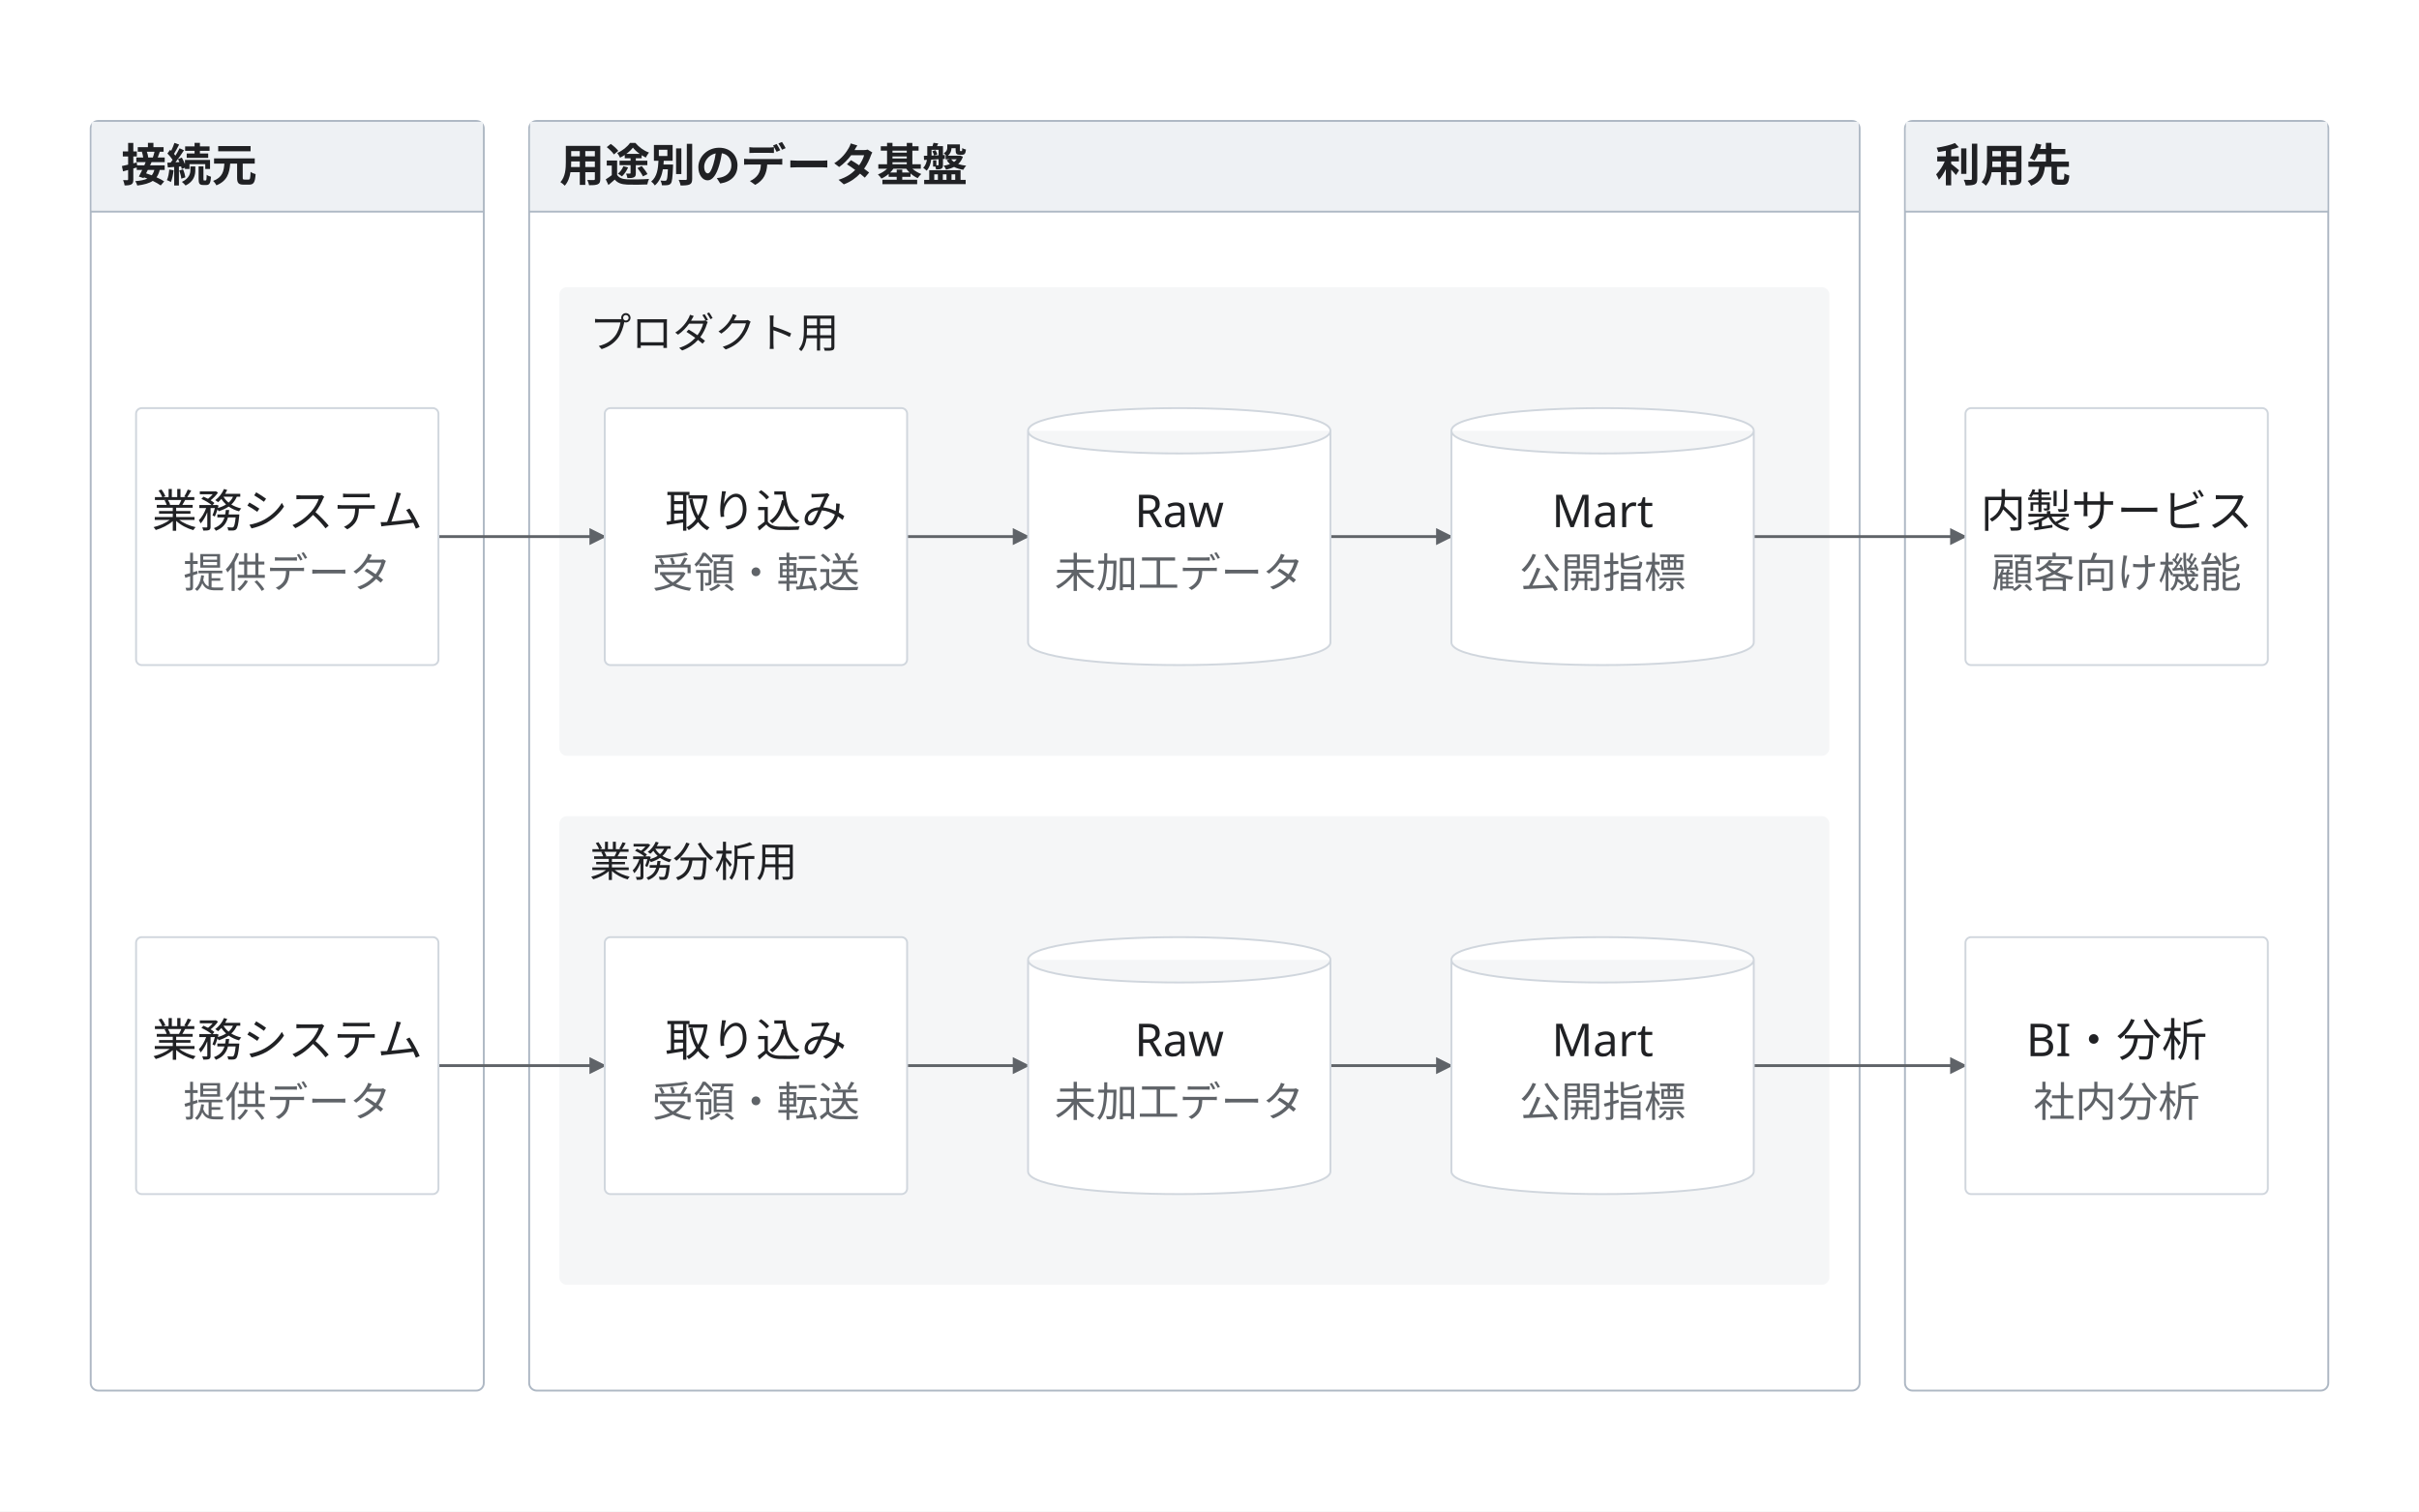
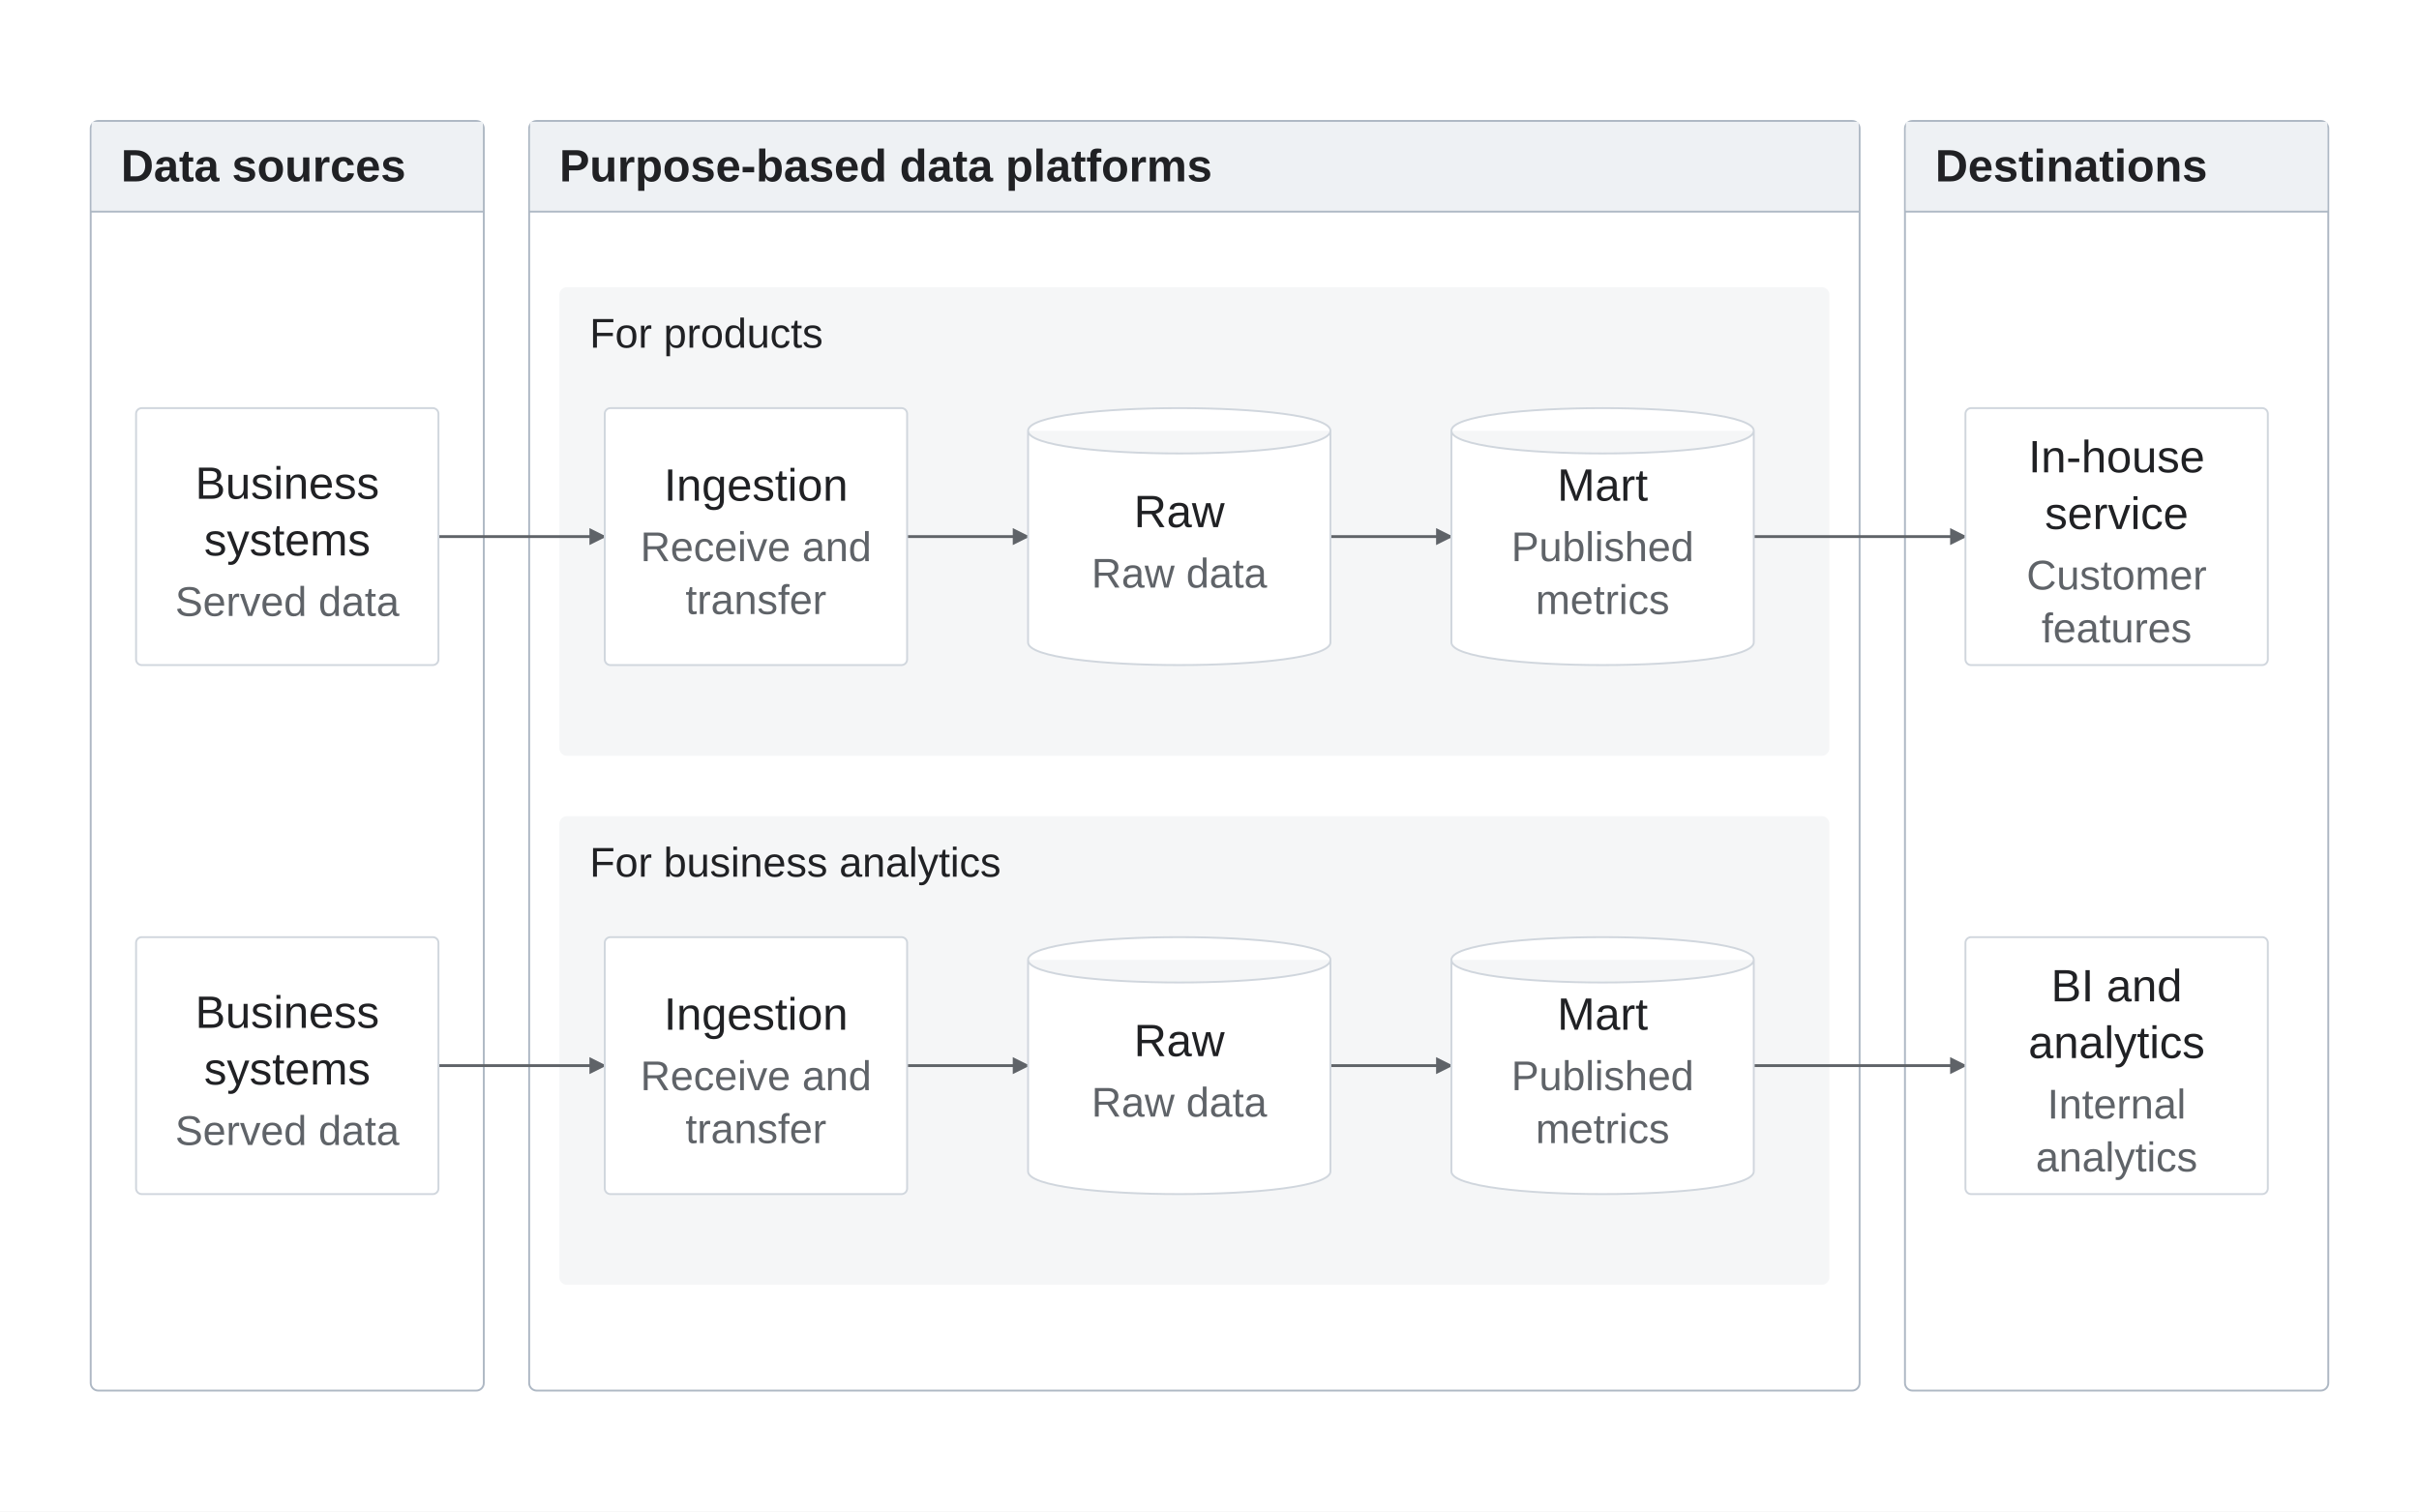
- <svg xmlns="http://www.w3.org/2000/svg" width="1280" height="800" viewBox="0 0 1280 800" role="img" aria-labelledby="title description" data-schema-version="2">
+ <svg xmlns="http://www.w3.org/2000/svg" width="1280" height="800" viewBox="0 0 1280 800" lang="en" xml:lang="en" role="img" aria-labelledby="title description" data-schema-version="2">
  <defs>
    <marker id="arrow" viewBox="0 0 10 10" refX="9" refY="5" markerWidth="6" markerHeight="6" orient="auto">
      <path d="M0 0L10 5L0 10Z" fill="#5F6368" />
    </marker>
  </defs>
-   <style>text{font-family:Noto Sans JP,Hiragino Sans,Yu Gothic,sans-serif;fill:#202124}</style>
+   <style>text{font-family:Helvetica Neue,Arial,Noto Sans,sans-serif;fill:#202124}</style>
  <rect width="1280" height="800" fill="#FFFFFF" />
  <g id="regions">
    <rect id="sources" data-region-kind="stage" data-parent="" data-geometry="[48, 64, 208, 672]" x="48" y="64" width="208" height="672" fill="#FFFFFF" stroke="#AEB8C4" stroke-width="1" rx="4" />
    <rect x="48.5" y="64.5" width="207" height="47" fill="#EEF1F4" />
    <path d="M48 112H256" stroke="#AEB8C4" fill="none" />
    <rect id="platform" data-region-kind="stage" data-parent="" data-geometry="[280, 64, 704, 672]" x="280" y="64" width="704" height="672" fill="#FFFFFF" stroke="#AEB8C4" stroke-width="1" rx="4" />
    <rect x="280.5" y="64.5" width="703" height="47" fill="#EEF1F4" />
    <path d="M280 112H984" stroke="#AEB8C4" fill="none" />
    <rect id="destinations" data-region-kind="stage" data-parent="" data-geometry="[1008, 64, 224, 672]" x="1008" y="64" width="224" height="672" fill="#FFFFFF" stroke="#AEB8C4" stroke-width="1" rx="4" />
    <rect x="1008.5" y="64.5" width="223" height="47" fill="#EEF1F4" />
    <path d="M1008 112H1232" stroke="#AEB8C4" fill="none" />
    <rect id="product" data-region-kind="project" data-parent="platform" data-geometry="[296, 152, 672, 248]" x="296" y="152" width="672" height="248" fill="#F5F6F7" stroke="none" stroke-width="1" rx="4" />
    <rect id="business" data-region-kind="project" data-parent="platform" data-geometry="[296, 432, 672, 248]" x="296" y="432" width="672" height="248" fill="#F5F6F7" stroke="none" stroke-width="1" rx="4" />
  </g>
  <g id="connections">
    <g id="edge_0" data-source="product_source" data-target="product_ingest" data-kind="data" data-purpose="" data-interaction="" data-transfer-mode="">
      <path d="M232 284 L320 284" fill="none" stroke="#5F6368" stroke-width="1.5" marker-end="url(#arrow)" />
    </g>
    <g id="edge_1" data-source="product_ingest" data-target="product_raw" data-kind="data" data-purpose="" data-interaction="" data-transfer-mode="">
      <path d="M480 284 L544 284" fill="none" stroke="#5F6368" stroke-width="1.5" marker-end="url(#arrow)" />
    </g>
    <g id="edge_2" data-source="product_raw" data-target="product_mart" data-kind="data" data-purpose="" data-interaction="" data-transfer-mode="">
      <path d="M704 284 L768 284" fill="none" stroke="#5F6368" stroke-width="1.5" marker-end="url(#arrow)" />
    </g>
    <g id="edge_3" data-source="product_mart" data-target="product_consumer" data-kind="data" data-purpose="" data-interaction="" data-transfer-mode="">
      <path d="M928 284 L1040 284" fill="none" stroke="#5F6368" stroke-width="1.5" marker-end="url(#arrow)" />
    </g>
    <g id="edge_4" data-source="business_source" data-target="business_ingest" data-kind="data" data-purpose="" data-interaction="" data-transfer-mode="">
      <path d="M232 564 L320 564" fill="none" stroke="#5F6368" stroke-width="1.5" marker-end="url(#arrow)" />
    </g>
    <g id="edge_5" data-source="business_ingest" data-target="business_raw" data-kind="data" data-purpose="" data-interaction="" data-transfer-mode="">
      <path d="M480 564 L544 564" fill="none" stroke="#5F6368" stroke-width="1.5" marker-end="url(#arrow)" />
    </g>
    <g id="edge_6" data-source="business_raw" data-target="business_mart" data-kind="data" data-purpose="" data-interaction="" data-transfer-mode="">
      <path d="M704 564 L768 564" fill="none" stroke="#5F6368" stroke-width="1.5" marker-end="url(#arrow)" />
    </g>
    <g id="edge_7" data-source="business_mart" data-target="business_consumer" data-kind="data" data-purpose="" data-interaction="" data-transfer-mode="">
      <path d="M928 564 L1040 564" fill="none" stroke="#5F6368" stroke-width="1.5" marker-end="url(#arrow)" />
    </g>
  </g>
  <g id="nodes">
    <g id="product_source" data-kind="node" data-region="sources" data-stage="sources" data-geometry="[72, 216, 160, 136]" data-basis="proposal">
      <rect x="72" y="216" width="160" height="136" fill="#FFFFFF" stroke="#D0D6DD" stroke-width="1" rx="3" />
    </g>
    <g id="product_ingest" data-kind="node" data-region="product" data-stage="platform" data-geometry="[320, 216, 160, 136]" data-basis="proposal">
      <rect x="320" y="216" width="160" height="136" fill="#FFFFFF" stroke="#D0D6DD" stroke-width="1" rx="3" />
    </g>
    <g id="product_raw" data-kind="node" data-region="product" data-stage="platform" data-geometry="[544, 216, 160, 136]" data-basis="proposal">
      <path d="M544 228C544 212 704 212 704 228V340C704 356 544 356 544 340Z M544 228C544 244 704 244 704 228" fill="#FFFFFF" stroke="#D0D6DD" stroke-width="1" />
    </g>
    <g id="product_mart" data-kind="node" data-region="product" data-stage="platform" data-geometry="[768, 216, 160, 136]" data-basis="proposal">
      <path d="M768 228C768 212 928 212 928 228V340C928 356 768 356 768 340Z M768 228C768 244 928 244 928 228" fill="#FFFFFF" stroke="#D0D6DD" stroke-width="1" />
    </g>
    <g id="product_consumer" data-kind="node" data-region="destinations" data-stage="destinations" data-geometry="[1040, 216, 160, 136]" data-basis="proposal">
      <rect x="1040" y="216" width="160" height="136" fill="#FFFFFF" stroke="#D0D6DD" stroke-width="1" rx="3" />
    </g>
    <g id="business_source" data-kind="node" data-region="sources" data-stage="sources" data-geometry="[72, 496, 160, 136]" data-basis="proposal">
      <rect x="72" y="496" width="160" height="136" fill="#FFFFFF" stroke="#D0D6DD" stroke-width="1" rx="3" />
    </g>
    <g id="business_ingest" data-kind="node" data-region="business" data-stage="platform" data-geometry="[320, 496, 160, 136]" data-basis="proposal">
      <rect x="320" y="496" width="160" height="136" fill="#FFFFFF" stroke="#D0D6DD" stroke-width="1" rx="3" />
    </g>
    <g id="business_raw" data-kind="node" data-region="business" data-stage="platform" data-geometry="[544, 496, 160, 136]" data-basis="proposal">
      <path d="M544 508C544 492 704 492 704 508V620C704 636 544 636 544 620Z M544 508C544 524 704 524 704 508" fill="#FFFFFF" stroke="#D0D6DD" stroke-width="1" />
    </g>
    <g id="business_mart" data-kind="node" data-region="business" data-stage="platform" data-geometry="[768, 496, 160, 136]" data-basis="proposal">
      <path d="M768 508C768 492 928 492 928 508V620C928 636 768 636 768 620Z M768 508C768 524 928 524 928 508" fill="#FFFFFF" stroke="#D0D6DD" stroke-width="1" />
    </g>
    <g id="business_consumer" data-kind="node" data-region="destinations" data-stage="destinations" data-geometry="[1040, 496, 160, 136]" data-basis="proposal">
      <rect x="1040" y="496" width="160" height="136" fill="#FFFFFF" stroke="#D0D6DD" stroke-width="1" rx="3" />
    </g>
  </g>
  <g id="labels">
-     <text id="sources_label_0" x="64" y="96" font-size="24" font-weight="600" text-anchor="start" style="fill:#202124" data-text-box="[64, 72, 72, 26]">接続元</text>
-     <text id="platform_label_0" x="296" y="96" font-size="24" font-weight="600" text-anchor="start" style="fill:#202124" data-text-box="[296, 72, 216, 26]">用途別のデータ基盤</text>
-     <text id="destinations_label_0" x="1024" y="96" font-size="24" font-weight="600" text-anchor="start" style="fill:#202124" data-text-box="[1024, 72, 72, 26]">利用先</text>
-     <text id="product_label_0" x="312" y="184" font-size="22" font-weight="400" text-anchor="start" style="fill:#202124" data-text-box="[312, 162, 132, 24]">プロダクト用</text>
-     <text id="business_label_0" x="312" y="464" font-size="22" font-weight="400" text-anchor="start" style="fill:#202124" data-text-box="[312, 442, 110, 24]">業務分析用</text>
-     <text id="product_source_name_0" x="152" y="279" font-size="24" font-weight="400" text-anchor="middle" style="fill:#202124" data-text-box="[80, 255, 144, 26]">業務システム</text>
-     <text id="product_source_role_0" x="152" y="311" font-size="22" font-weight="400" text-anchor="middle" style="fill:#5F6368" data-text-box="[97, 289, 110, 24]">提供データ</text>
-     <text id="product_ingest_name_0" x="400" y="279" font-size="24" font-weight="400" text-anchor="middle" style="fill:#202124" data-text-box="[352, 255, 96, 26]">取り込み</text>
-     <text id="product_ingest_role_0" x="400" y="311" font-size="22" font-weight="400" text-anchor="middle" style="fill:#5F6368" data-text-box="[345, 289, 110, 24]">受領・転送</text>
+     <text id="sources_label_0" x="64" y="96" font-size="24" font-weight="600" text-anchor="start" style="fill:#202124" data-text-box="[64, 72, 158.39999999999998, 26]">Data sources</text>
+     <text id="platform_label_0" x="296" y="96" font-size="24" font-weight="600" text-anchor="start" style="fill:#202124" data-text-box="[296, 72, 369.6000000000002, 26]">Purpose-based data platforms</text>
+     <text id="destinations_label_0" x="1024" y="96" font-size="24" font-weight="600" text-anchor="start" style="fill:#202124" data-text-box="[1024, 72, 158.39999999999998, 26]">Destinations</text>
+     <text id="product_label_0" x="312" y="184" font-size="22" font-weight="400" text-anchor="start" style="fill:#202124" data-text-box="[312, 162, 145.19999999999996, 24]">For products</text>
+     <text id="business_label_0" x="312" y="464" font-size="22" font-weight="400" text-anchor="start" style="fill:#202124" data-text-box="[312, 442, 266.20000000000005, 24]">For business analytics</text>
+     <text id="product_source_name_0" x="152" y="264" font-size="24" font-weight="400" text-anchor="middle" style="fill:#202124" data-text-box="[99.2, 240, 105.6, 26]">Business</text>
+     <text id="product_source_name_1" x="152" y="294" font-size="24" font-weight="400" text-anchor="middle" style="fill:#202124" data-text-box="[105.80000000000001, 270, 92.39999999999999, 26]">systems</text>
+     <text id="product_source_role_0" x="152" y="326" font-size="22" font-weight="400" text-anchor="middle" style="fill:#5F6368" data-text-box="[85.45000000000002, 304, 133.09999999999997, 24]">Served data</text>
+     <text id="product_ingest_name_0" x="400" y="265" font-size="24" font-weight="400" text-anchor="middle" style="fill:#202124" data-text-box="[340.6, 241, 118.79999999999998, 26]">Ingestion</text>
+     <text id="product_ingest_role_0" x="400" y="297" font-size="22" font-weight="400" text-anchor="middle" style="fill:#5F6368" data-text-box="[333.45000000000005, 275, 133.09999999999997, 24]">Receive and</text>
+     <text id="product_ingest_role_1" x="400" y="325" font-size="22" font-weight="400" text-anchor="middle" style="fill:#5F6368" data-text-box="[351.6, 303, 96.79999999999998, 24]">transfer</text>
    <text id="product_raw_name_0" x="624" y="279" font-size="24" font-weight="400" text-anchor="middle" style="fill:#202124" data-text-box="[604.2, 255, 39.6, 26]">Raw</text>
-     <text id="product_raw_role_0" x="624" y="311" font-size="22" font-weight="400" text-anchor="middle" style="fill:#5F6368" data-text-box="[558, 289, 132, 24]">未加工データ</text>
-     <text id="product_mart_name_0" x="848" y="279" font-size="24" font-weight="400" text-anchor="middle" style="fill:#202124" data-text-box="[821.6, 255, 52.800000000000004, 26]">Mart</text>
-     <text id="product_mart_role_0" x="848" y="311" font-size="22" font-weight="400" text-anchor="middle" style="fill:#5F6368" data-text-box="[804, 289, 88, 24]">公開指標</text>
-     <text id="product_consumer_name_0" x="1120" y="279" font-size="24" font-weight="400" text-anchor="middle" style="fill:#202124" data-text-box="[1048, 255, 144, 26]">内製サービス</text>
-     <text id="product_consumer_role_0" x="1120" y="311" font-size="22" font-weight="400" text-anchor="middle" style="fill:#5F6368" data-text-box="[1054, 289, 132, 24]">顧客向け機能</text>
-     <text id="business_source_name_0" x="152" y="559" font-size="24" font-weight="400" text-anchor="middle" style="fill:#202124" data-text-box="[80, 535, 144, 26]">業務システム</text>
-     <text id="business_source_role_0" x="152" y="591" font-size="22" font-weight="400" text-anchor="middle" style="fill:#5F6368" data-text-box="[97, 569, 110, 24]">提供データ</text>
-     <text id="business_ingest_name_0" x="400" y="559" font-size="24" font-weight="400" text-anchor="middle" style="fill:#202124" data-text-box="[352, 535, 96, 26]">取り込み</text>
-     <text id="business_ingest_role_0" x="400" y="591" font-size="22" font-weight="400" text-anchor="middle" style="fill:#5F6368" data-text-box="[345, 569, 110, 24]">受領・転送</text>
+     <text id="product_raw_role_0" x="624" y="311" font-size="22" font-weight="400" text-anchor="middle" style="fill:#5F6368" data-text-box="[575.6, 289, 96.79999999999998, 24]">Raw data</text>
+     <text id="product_mart_name_0" x="848" y="265" font-size="24" font-weight="400" text-anchor="middle" style="fill:#202124" data-text-box="[821.6, 241, 52.800000000000004, 26]">Mart</text>
+     <text id="product_mart_role_0" x="848" y="297" font-size="22" font-weight="400" text-anchor="middle" style="fill:#5F6368" data-text-box="[793.55, 275, 108.89999999999998, 24]">Published</text>
+     <text id="product_mart_role_1" x="848" y="325" font-size="22" font-weight="400" text-anchor="middle" style="fill:#5F6368" data-text-box="[805.65, 303, 84.69999999999999, 24]">metrics</text>
+     <text id="product_consumer_name_0" x="1120" y="250" font-size="24" font-weight="400" text-anchor="middle" style="fill:#202124" data-text-box="[1067.2, 226, 105.6, 26]">In-house</text>
+     <text id="product_consumer_name_1" x="1120" y="280" font-size="24" font-weight="400" text-anchor="middle" style="fill:#202124" data-text-box="[1073.8, 256, 92.39999999999999, 26]">service</text>
+     <text id="product_consumer_role_0" x="1120" y="312" font-size="22" font-weight="400" text-anchor="middle" style="fill:#5F6368" data-text-box="[1071.6, 290, 96.79999999999998, 24]">Customer</text>
+     <text id="product_consumer_role_1" x="1120" y="340" font-size="22" font-weight="400" text-anchor="middle" style="fill:#5F6368" data-text-box="[1071.6, 318, 96.79999999999998, 24]">features</text>
+     <text id="business_source_name_0" x="152" y="544" font-size="24" font-weight="400" text-anchor="middle" style="fill:#202124" data-text-box="[99.2, 520, 105.6, 26]">Business</text>
+     <text id="business_source_name_1" x="152" y="574" font-size="24" font-weight="400" text-anchor="middle" style="fill:#202124" data-text-box="[105.80000000000001, 550, 92.39999999999999, 26]">systems</text>
+     <text id="business_source_role_0" x="152" y="606" font-size="22" font-weight="400" text-anchor="middle" style="fill:#5F6368" data-text-box="[85.45000000000002, 584, 133.09999999999997, 24]">Served data</text>
+     <text id="business_ingest_name_0" x="400" y="545" font-size="24" font-weight="400" text-anchor="middle" style="fill:#202124" data-text-box="[340.6, 521, 118.79999999999998, 26]">Ingestion</text>
+     <text id="business_ingest_role_0" x="400" y="577" font-size="22" font-weight="400" text-anchor="middle" style="fill:#5F6368" data-text-box="[333.45000000000005, 555, 133.09999999999997, 24]">Receive and</text>
+     <text id="business_ingest_role_1" x="400" y="605" font-size="22" font-weight="400" text-anchor="middle" style="fill:#5F6368" data-text-box="[351.6, 583, 96.79999999999998, 24]">transfer</text>
    <text id="business_raw_name_0" x="624" y="559" font-size="24" font-weight="400" text-anchor="middle" style="fill:#202124" data-text-box="[604.2, 535, 39.6, 26]">Raw</text>
-     <text id="business_raw_role_0" x="624" y="591" font-size="22" font-weight="400" text-anchor="middle" style="fill:#5F6368" data-text-box="[558, 569, 132, 24]">未加工データ</text>
-     <text id="business_mart_name_0" x="848" y="559" font-size="24" font-weight="400" text-anchor="middle" style="fill:#202124" data-text-box="[821.6, 535, 52.800000000000004, 26]">Mart</text>
-     <text id="business_mart_role_0" x="848" y="591" font-size="22" font-weight="400" text-anchor="middle" style="fill:#5F6368" data-text-box="[804, 569, 88, 24]">公開指標</text>
-     <text id="business_consumer_name_0" x="1120" y="559" font-size="24" font-weight="400" text-anchor="middle" style="fill:#202124" data-text-box="[1070.8, 535, 98.39999999999999, 26]">BI・分析</text>
-     <text id="business_consumer_role_0" x="1120" y="591" font-size="22" font-weight="400" text-anchor="middle" style="fill:#5F6368" data-text-box="[1076, 569, 88, 24]">社内分析</text>
+     <text id="business_raw_role_0" x="624" y="591" font-size="22" font-weight="400" text-anchor="middle" style="fill:#5F6368" data-text-box="[575.6, 569, 96.79999999999998, 24]">Raw data</text>
+     <text id="business_mart_name_0" x="848" y="545" font-size="24" font-weight="400" text-anchor="middle" style="fill:#202124" data-text-box="[821.6, 521, 52.800000000000004, 26]">Mart</text>
+     <text id="business_mart_role_0" x="848" y="577" font-size="22" font-weight="400" text-anchor="middle" style="fill:#5F6368" data-text-box="[793.55, 555, 108.89999999999998, 24]">Published</text>
+     <text id="business_mart_role_1" x="848" y="605" font-size="22" font-weight="400" text-anchor="middle" style="fill:#5F6368" data-text-box="[805.65, 583, 84.69999999999999, 24]">metrics</text>
+     <text id="business_consumer_name_0" x="1120" y="530" font-size="24" font-weight="400" text-anchor="middle" style="fill:#202124" data-text-box="[1080.4, 506, 79.19999999999999, 26]">BI and</text>
+     <text id="business_consumer_name_1" x="1120" y="560" font-size="24" font-weight="400" text-anchor="middle" style="fill:#202124" data-text-box="[1060.6, 536, 118.79999999999998, 26]">analytics</text>
+     <text id="business_consumer_role_0" x="1120" y="592" font-size="22" font-weight="400" text-anchor="middle" style="fill:#5F6368" data-text-box="[1071.6, 570, 96.79999999999998, 24]">Internal</text>
+     <text id="business_consumer_role_1" x="1120" y="620" font-size="22" font-weight="400" text-anchor="middle" style="fill:#5F6368" data-text-box="[1065.55, 598, 108.89999999999998, 24]">analytics</text>
  </g>
</svg>
